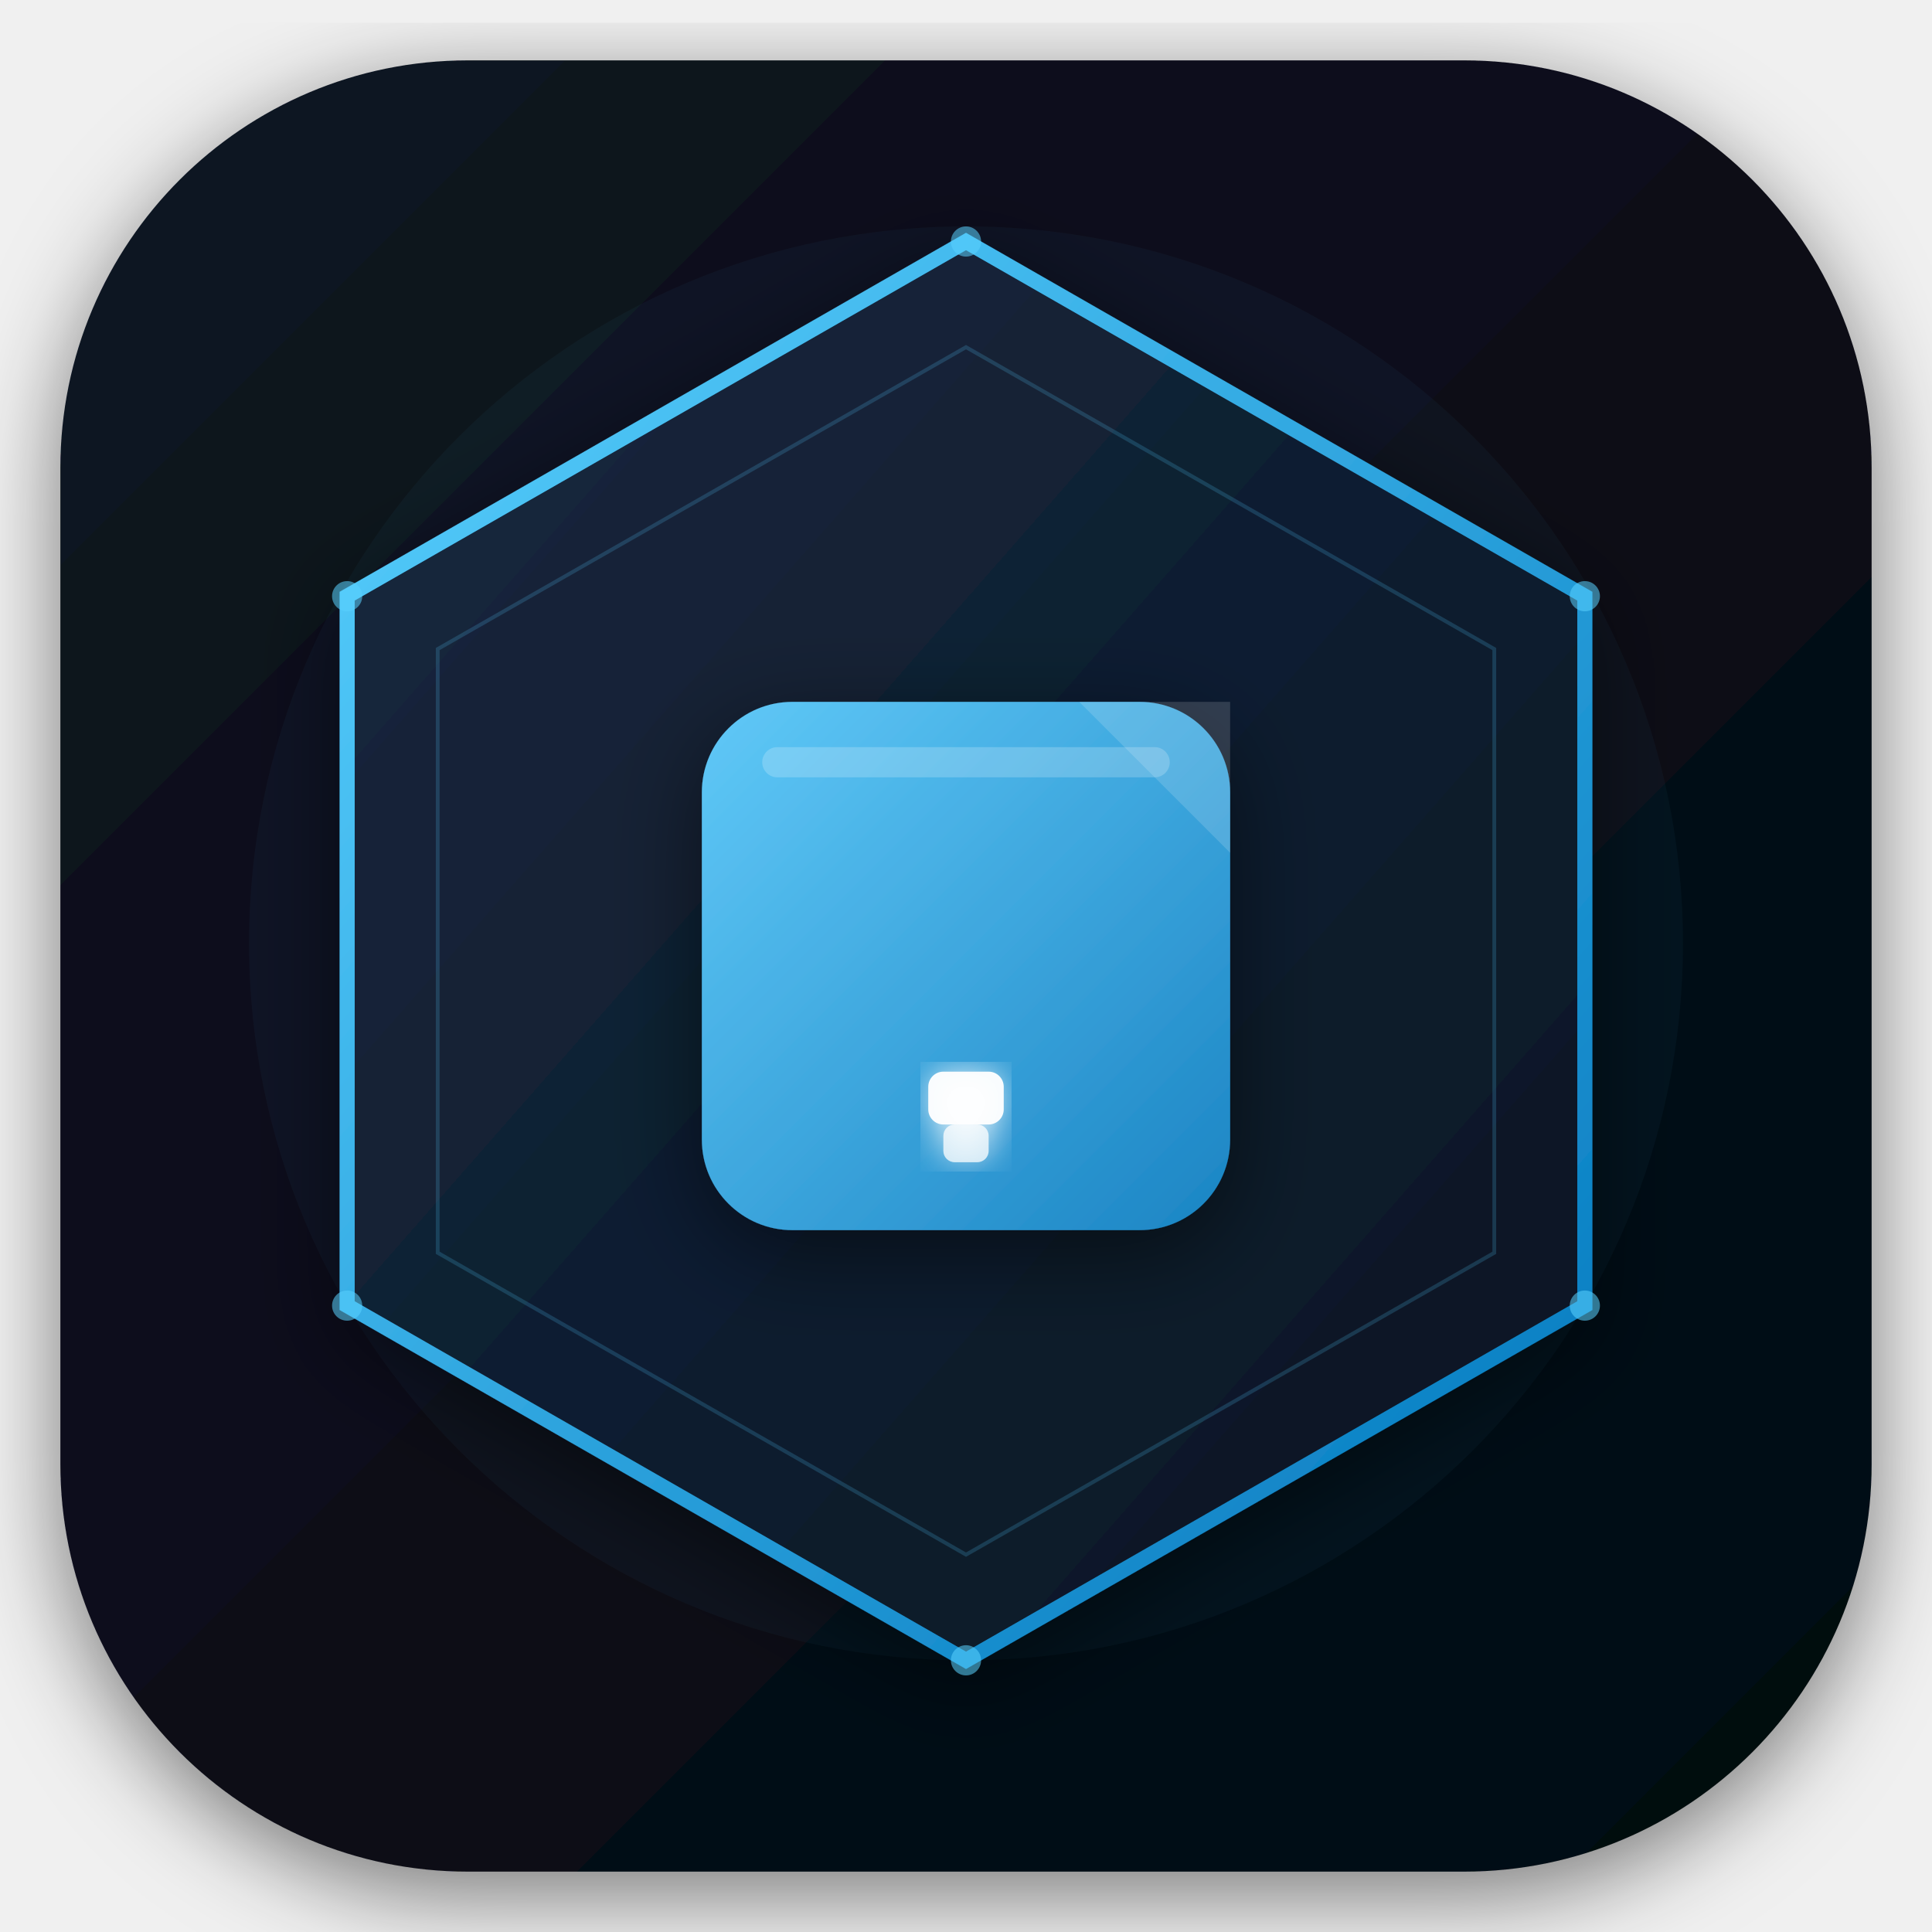
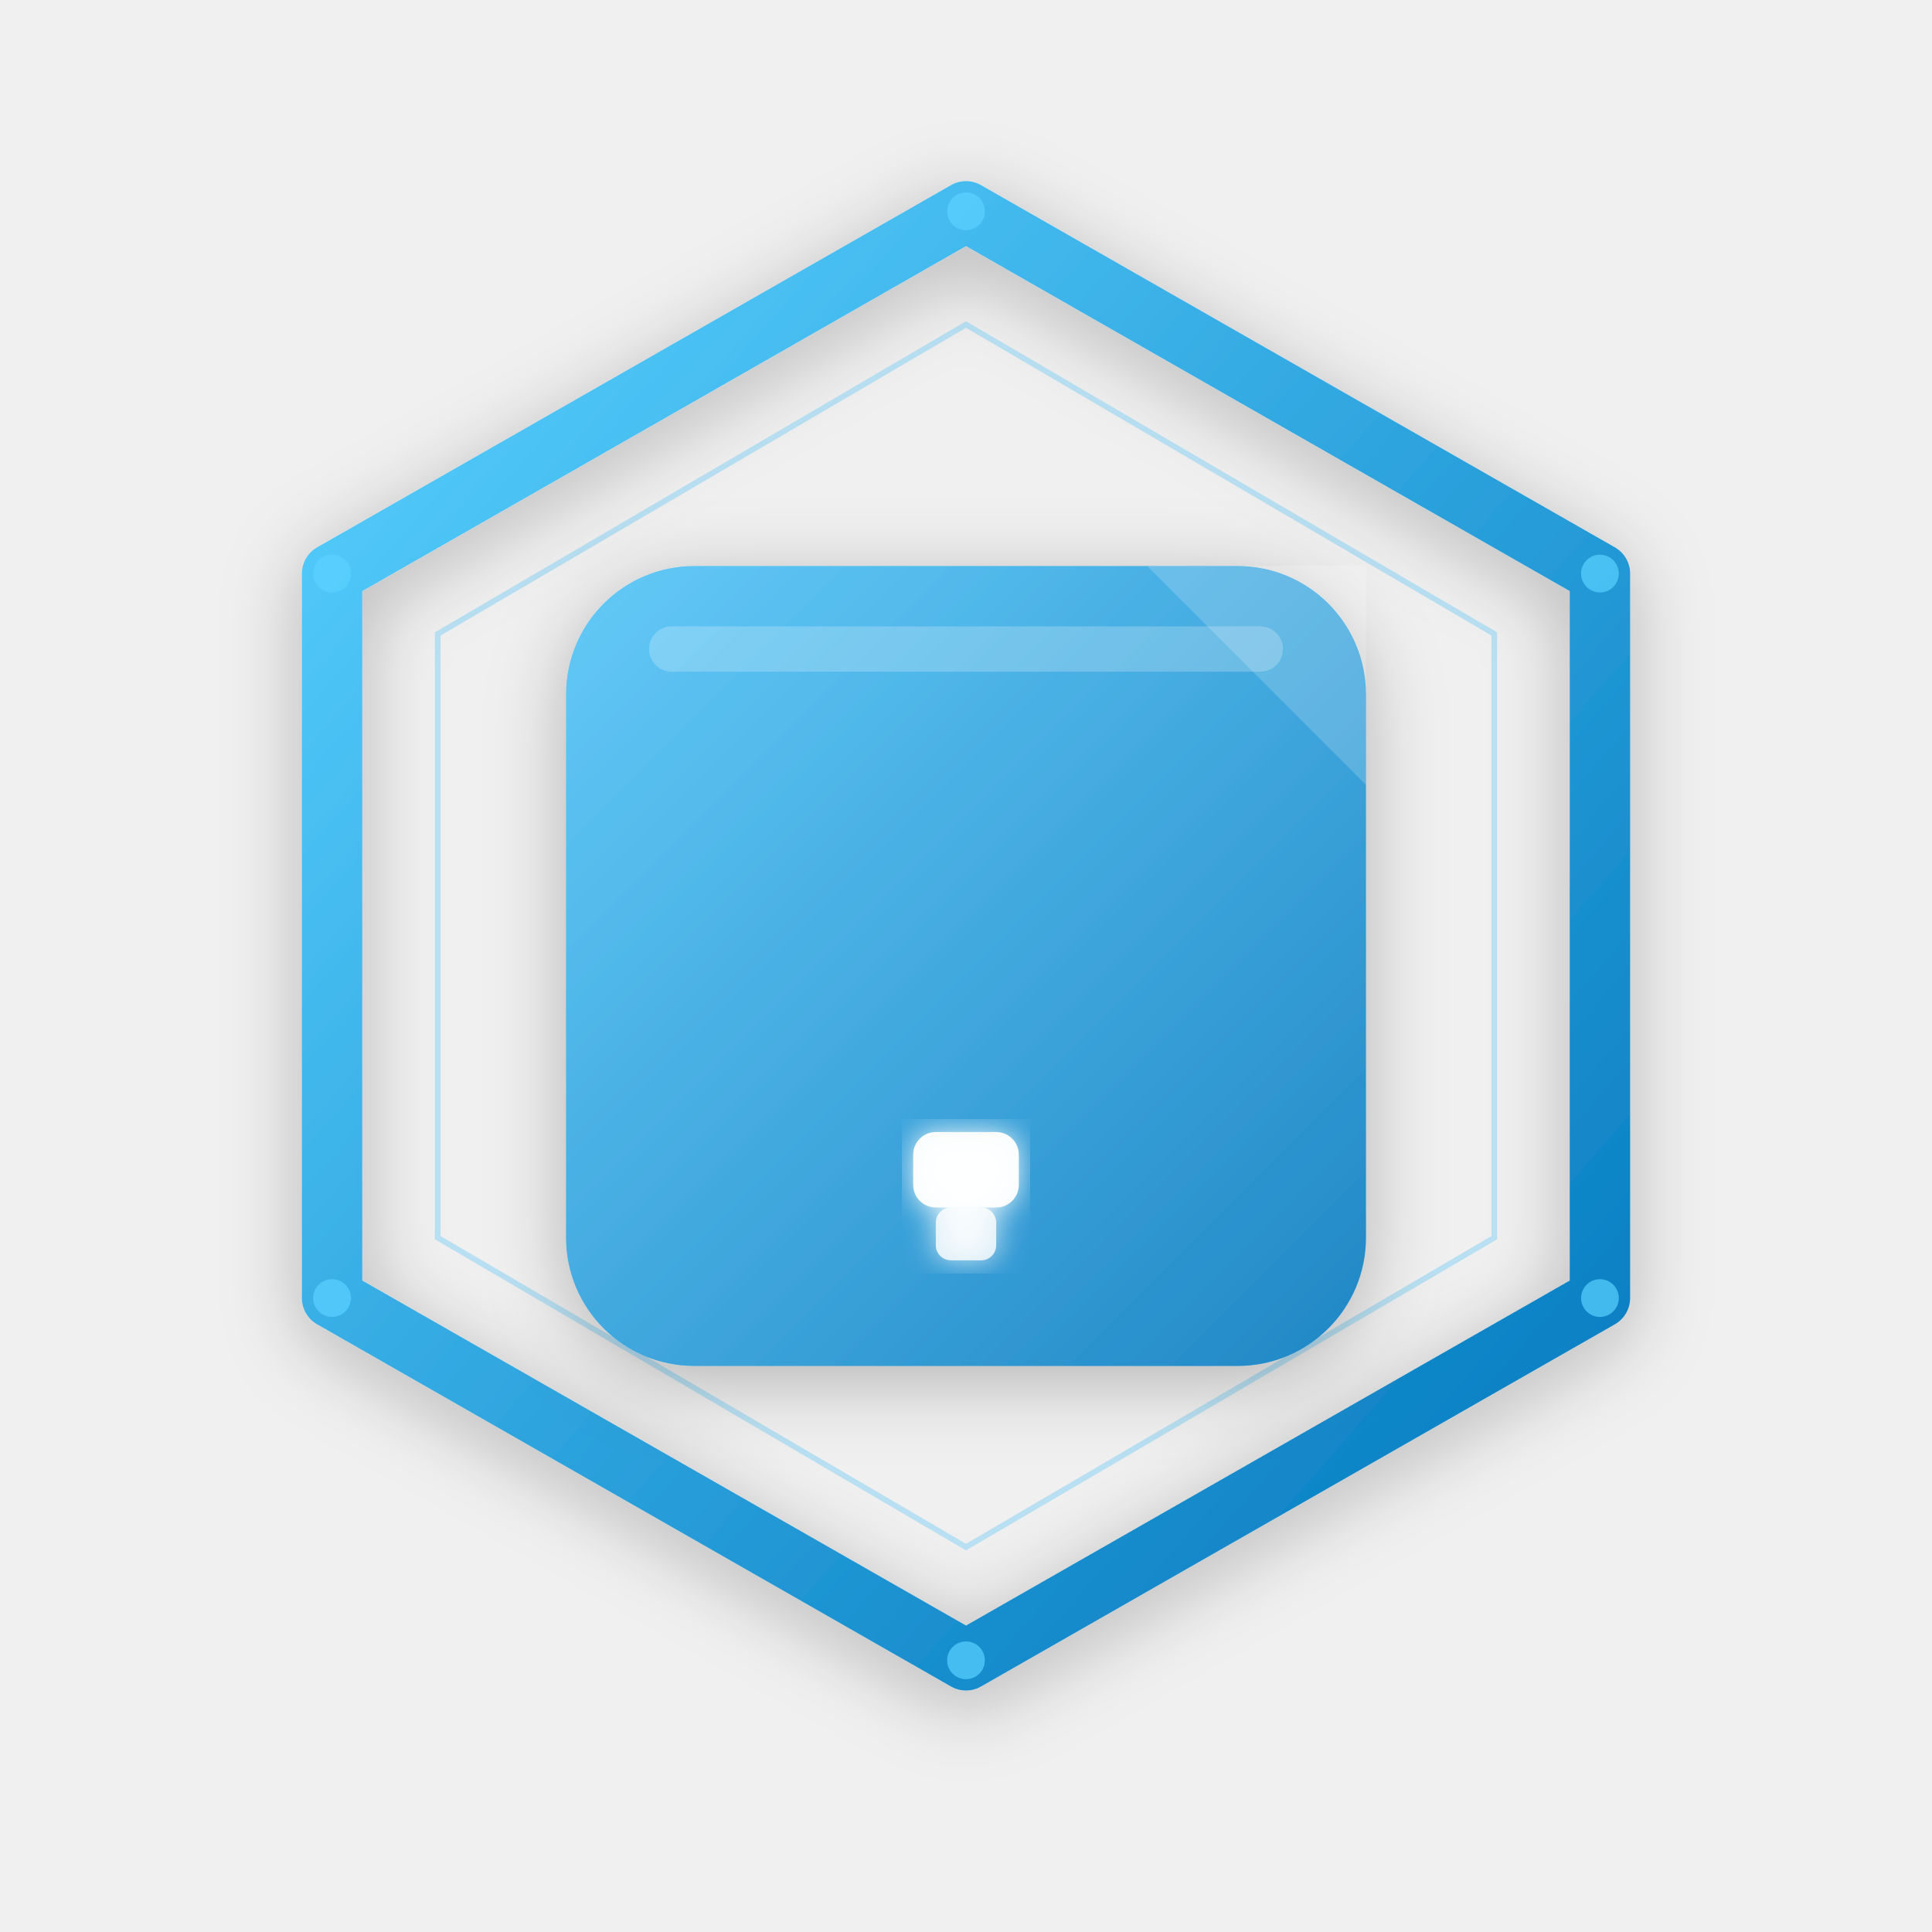
<svg xmlns="http://www.w3.org/2000/svg" viewBox="0 0 512 512" width="512" height="512">
  <defs>
-     <linearGradient id="bg" x1="0%" y1="0%" x2="100%" y2="100%">
-       <stop offset="0%" stop-color="#0b1422" />
-       <stop offset="100%" stop-color="#040910" />
-     </linearGradient>
-     <linearGradient id="hexFill" x1="0%" y1="0%" x2="100%" y2="100%">
-       <stop offset="0%" stop-color="#16283f" />
-       <stop offset="100%" stop-color="#0a1522" />
-     </linearGradient>
    <linearGradient id="hexEdge" x1="0%" y1="0%" x2="100%" y2="100%">
      <stop offset="0%" stop-color="#5ad1ff" />
      <stop offset="100%" stop-color="#0277bd" />
    </linearGradient>
    <linearGradient id="zipFill" x1="0%" y1="0%" x2="100%" y2="100%">
      <stop offset="0%" stop-color="#4fc3f7" />
      <stop offset="100%" stop-color="#0277bd" />
    </linearGradient>
    <linearGradient id="zipLine" x1="0%" y1="0%" x2="0%" y2="100%">
      <stop offset="0%" stop-color="#ffffff" />
      <stop offset="100%" stop-color="#b0bec5" />
    </linearGradient>
    <filter id="shadow" x="-20%" y="-20%" width="140%" height="140%">
-       <feDropShadow dx="0" dy="6" stdDeviation="12" flood-color="#000" flood-opacity="0.5" />
+       <feDropShadow dx="0" dy="4" stdDeviation="10" flood-color="#000" flood-opacity="0.25" />
    </filter>
    <filter id="glow">
-       <feGaussianBlur stdDeviation="5" result="b" />
+       <feGaussianBlur stdDeviation="4" result="b" />
      <feMerge>
        <feMergeNode in="b" />
        <feMergeNode in="SourceGraphic" />
      </feMerge>
    </filter>
  </defs>
-   <rect x="16" y="16" width="480" height="480" rx="108" fill="url(#bg)" filter="url(#shadow)" />
-   <circle cx="256" cy="250" r="190" fill="#4fc3f7" opacity="0.04" />
  <g filter="url(#shadow)">
-     <polygon points="256,64 420,158 420,346 256,440 92,346 92,158" fill="url(#hexFill)" stroke="url(#hexEdge)" stroke-width="4" />
+     <polygon points="256,56 424,152 424,344 256,440 88,344 88,152" fill="none" stroke="url(#hexEdge)" stroke-width="16" stroke-linejoin="round" />
  </g>
-   <polygon points="256,92 396,172 396,332 256,412 116,332 116,172" fill="none" stroke="#4fc3f7" stroke-width="1" opacity="0.2" />
-   <g fill="#5ad1ff" opacity="0.55">
-     <circle cx="256" cy="64" r="4" />
-     <circle cx="420" cy="158" r="4" />
-     <circle cx="420" cy="346" r="4" />
-     <circle cx="256" cy="440" r="4" />
-     <circle cx="92" cy="346" r="4" />
-     <circle cx="92" cy="158" r="4" />
+   <polygon points="256,86 396,168 396,328 256,410 116,328 116,168" fill="none" stroke="#4fc3f7" stroke-width="1.5" opacity="0.35" />
+   <g fill="#5ad1ff" opacity="0.7">
+     <circle cx="256" cy="56" r="5" />
+     <circle cx="424" cy="152" r="5" />
+     <circle cx="424" cy="344" r="5" />
+     <circle cx="256" cy="440" r="5" />
+     <circle cx="88" cy="344" r="5" />
+     <circle cx="88" cy="152" r="5" />
  </g>
  <g filter="url(#shadow)">
-     <rect x="186" y="186" width="140" height="140" rx="24" fill="url(#zipFill)" />
-     <rect x="186" y="186" width="140" height="140" rx="24" fill="#ffffff" opacity="0.1" />
+     <rect x="150" y="150" width="212" height="212" rx="34" fill="url(#zipFill)" />
+     <rect x="150" y="150" width="212" height="212" rx="34" fill="#ffffff" opacity="0.12" />
  </g>
-   <rect x="202" y="198" width="108" height="8" rx="4" fill="#ffffff" opacity="0.2" />
-   <path d="M326 186 L326 226 L286 186 Z" fill="#ffffff" opacity="0.15" />
-   <line x1="256" y1="204" x2="256" y2="298" stroke="url(#zipLine)" stroke-width="4" stroke-linecap="round" stroke-dasharray="6 7" />
+   <rect x="172" y="166" width="168" height="12" rx="6" fill="#ffffff" opacity="0.22" />
+   <path d="M362 150 L362 208 L304 150 Z" fill="#ffffff" opacity="0.18" />
+   <line x1="256" y1="180" x2="256" y2="314" stroke="url(#zipLine)" stroke-width="8" stroke-linecap="round" stroke-dasharray="12 11" />
  <g filter="url(#glow)">
-     <rect x="246" y="284" width="20" height="14" rx="4" fill="#ffffff" opacity="0.95" />
-     <rect x="250" y="298" width="12" height="10" rx="3" fill="#ffffff" opacity="0.75" />
+     <rect x="242" y="300" width="28" height="20" rx="6" fill="#ffffff" opacity="0.95" />
+     <rect x="248" y="320" width="16" height="14" rx="4" fill="#ffffff" opacity="0.8" />
  </g>
</svg>
